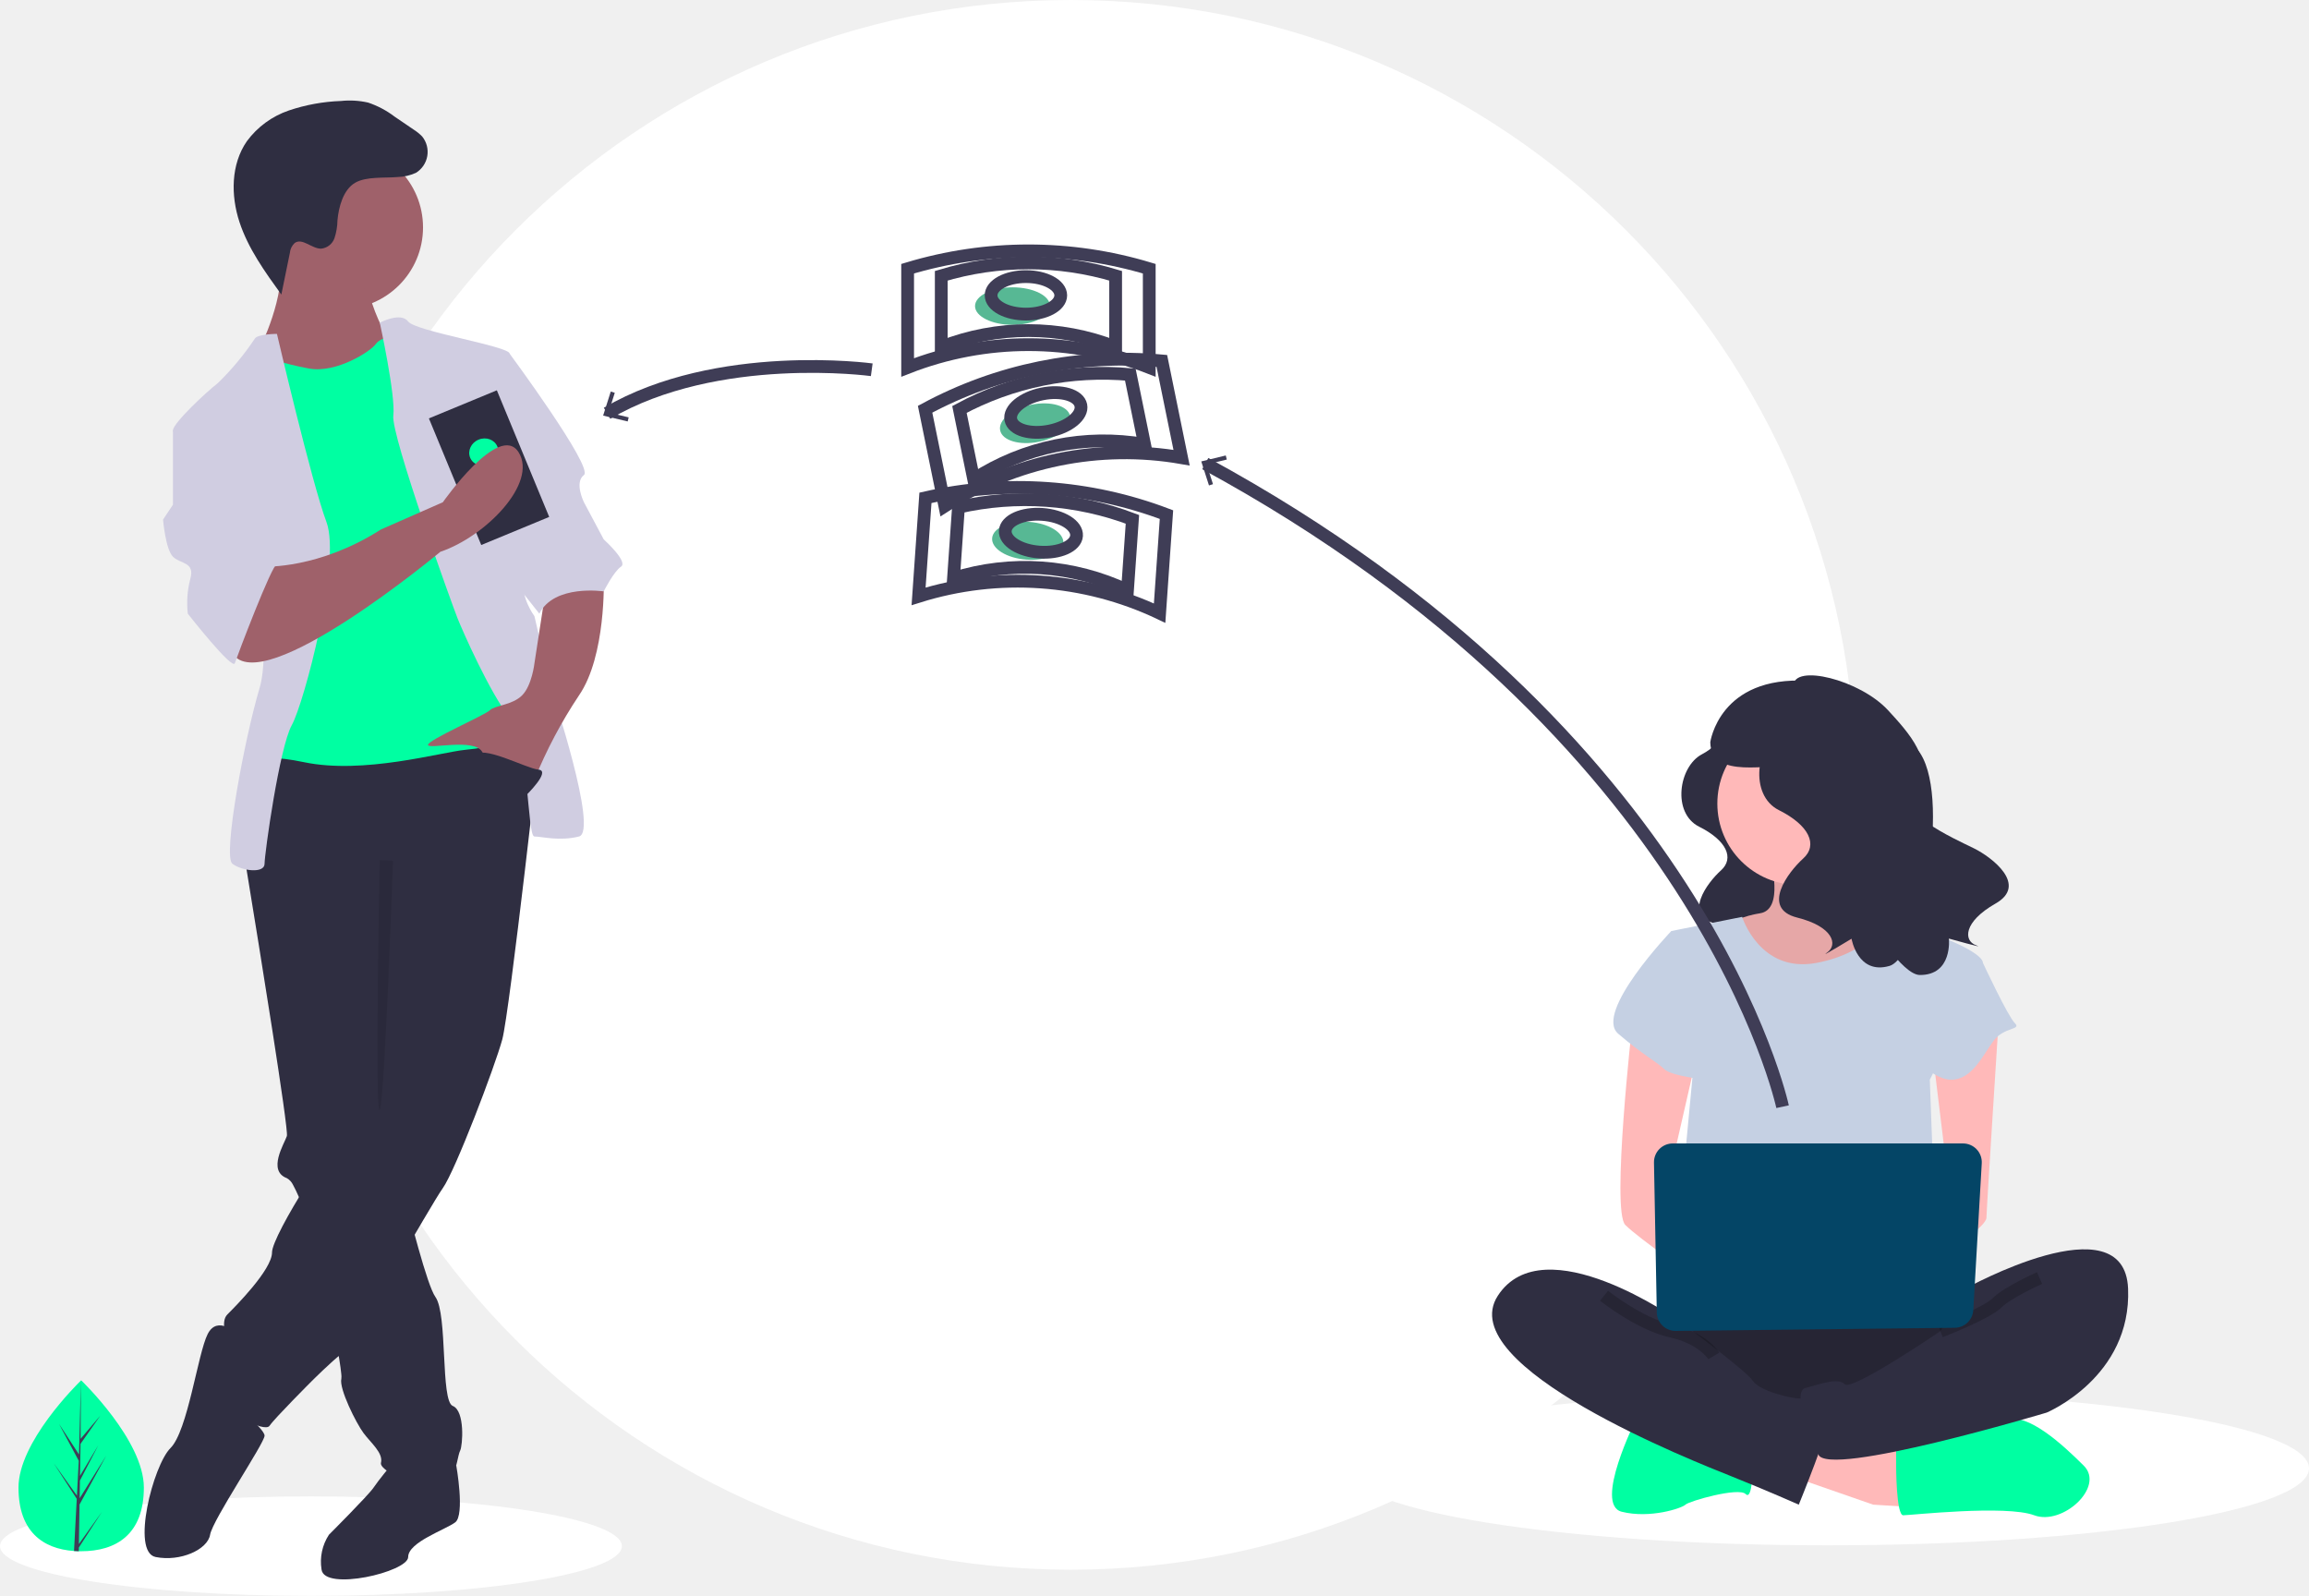
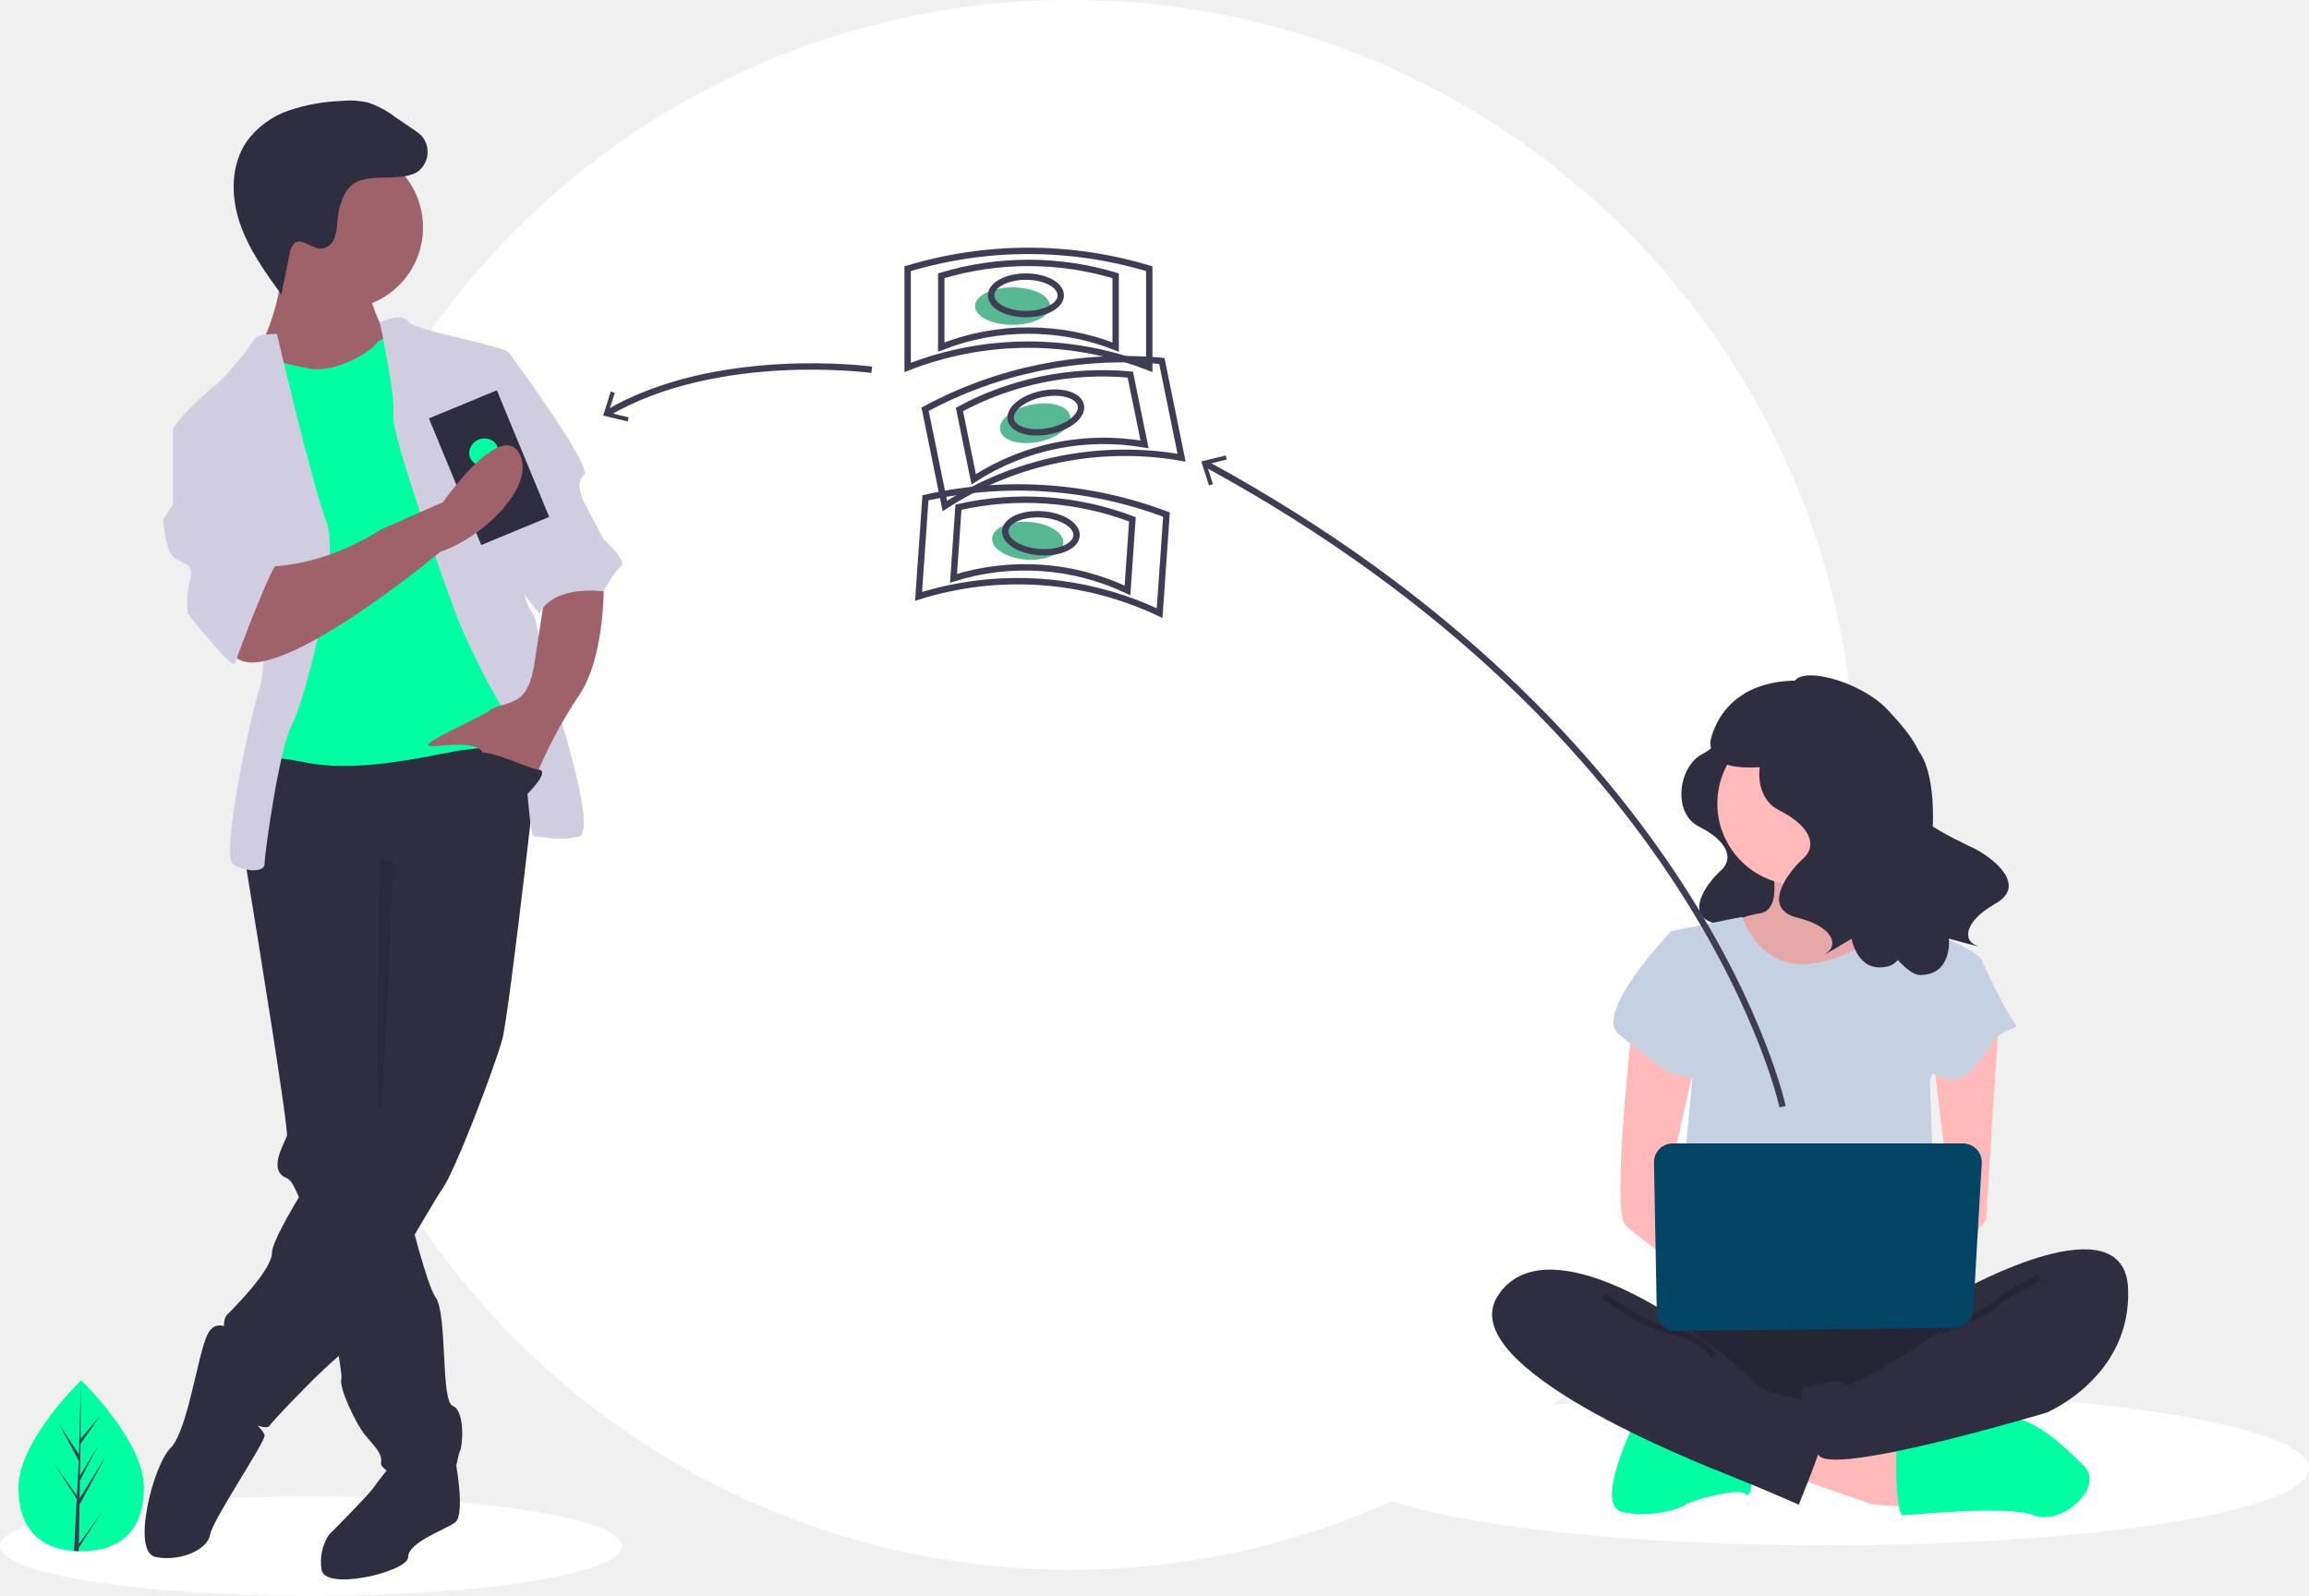
<svg xmlns="http://www.w3.org/2000/svg" width="361.759" height="250.03" viewBox="0 0 361.759 250.03">
  <defs>
-     <style>.a{fill:#fff;}.b{fill:#2f2e41;}.c{fill:#ffb9b9;}.d{opacity:0.1;}.e{fill:#00ffa2;}.f,.h{opacity:0.2;}.g{fill:#c5d0e3;}.h,.j{fill:none;stroke-miterlimit:10;stroke-width:2px;}.h{stroke:#000;}.i{fill:#044566;}.j{stroke:#3f3d56;}.k{fill:#3f3d56;}.l{fill:#9f616a;}.m{fill:#d0cde1;}.n{fill:#57b894;}</style>
+     <style>.a{fill:#fff;}.b{fill:#2f2e41;}.c{fill:#ffb9b9;}.d{opacity:0.1;}.e{fill:#00ffa2;}.f,.h{opacity:0.2;}.g{fill:#c5d0e3;}.h,.j{fill:none;stroke-miterlimit:10;strokeWidth:2px;}.h{stroke:#000;}.i{fill:#044566;}.j{stroke:#3f3d56;}.k{fill:#3f3d56;}.l{fill:#9f616a;}.m{fill:#d0cde1;}.n{fill:#57b894;}</style>
  </defs>
  <g transform="translate(0 -19)">
    <circle class="a" cx="122.964" cy="122.964" r="122.964" transform="translate(44.795 19)" />
    <ellipse class="a" cx="48.717" cy="7.795" rx="48.717" ry="7.795" transform="translate(0 253.44)" />
    <ellipse class="a" cx="75.38" cy="12.061" rx="75.38" ry="12.061" transform="translate(210.999 236.985)" />
    <path class="b" d="M856.979,435.945s.642,2.139-2.995,4.064-4.706,9.2-.428,11.338,5.562,4.92,3.423,6.845-5.99,7.059-.856,8.343,5.776,3.851,4.279,4.92,3.423-1.925,3.423-1.925.856,5.134,5.348,3.851,17.114-25.67,10.7-29.093S856.979,435.945,856.979,435.945Z" transform="translate(-587.348 -302.828)" />
    <path class="c" d="M876.217,492.433s2.219,7.767-1.664,8.321a15.159,15.159,0,0,0-6.657,2.774l7.212,9.431h13.314l8.321-8.321s-11.1-8.321-8.876-13.314S876.217,492.433,876.217,492.433Z" transform="translate(-598.833 -338.661)" />
    <path class="d" d="M876.217,492.433s2.219,7.767-1.664,8.321a15.159,15.159,0,0,0-6.657,2.774l7.212,9.431h13.314l8.321-8.321s-11.1-8.321-8.876-13.314S876.217,492.433,876.217,492.433Z" transform="translate(-598.833 -338.661)" />
    <path class="c" d="M852.787,724.092l12.759,4.438,8.876.555-.555-7.766L855.56,715.9Z" transform="translate(-572.074 -473.793)" />
    <path class="e" d="M953,771.864s0,7.766,1.109,7.766,16.088-1.664,20.526,0,11.1-4.438,7.767-7.766-8.758-8.321-12.146-7.212S953,768.536,953,768.536Z" transform="translate(-655.926 -523.229)" />
    <path class="e" d="M821.5,764.974s-6.657,13.314-2.219,14.424,9.431-.555,9.985-1.11,8.321-2.774,9.431-1.664,1.109-4.438,1.109-4.438Z" transform="translate(-565.199 -523.55)" />
    <path class="b" d="M834.516,709.359s-10.54,14.423-2.774,18.307,44.935,3.883,47.708,0,3.883-16.088,0-17.2S834.516,709.359,834.516,709.359Z" transform="translate(-572.665 -486.242)" />
    <path class="f" d="M834.516,709.359s-10.54,14.423-2.774,18.307,44.935,3.883,47.708,0,3.883-16.088,0-17.2S834.516,709.359,834.516,709.359Z" transform="translate(-572.665 -486.242)" />
    <circle class="c" cx="12.759" cy="12.759" r="12.759" transform="translate(269.063 132.138)" />
    <path class="g" d="M845.987,527.88l11.095-2.219s2.774,8.876,11.65,7.212,11.095-7.212,11.095-7.212,6.657,2.774,7.212,2.774,7.767,2.774,7.767,4.438-8.321,18.307-8.321,18.307l1.11,29.957-41.052-1.109,2.774-29.4Z" transform="translate(-584.136 -363.013)" />
    <path class="c" d="M823.633,576.22s-3.328,29.4-1.109,31.621,11.095,8.321,11.095,8.321v-6.657l-4.438-8.321,4.438-19.416Z" transform="translate(-567.884 -396.929)" />
    <path class="c" d="M978.7,573.692s-1.942,30.234-1.942,31.343-4.993,4.993-6.657,4.993-2.774-2.774-2.774-2.774l3.883-4.438-2.774-22.745Z" transform="translate(-665.535 -395.233)" />
    <path class="b" d="M933.3,690.056s24.964-13.869,25.518,0-12.759,19.416-12.759,19.416-34.395,10.314-35.781,6.544-4.161-9.872-1.942-10.427,4.993-1.664,6.1-.555,14.978-8.321,14.978-8.321Z" transform="translate(-625.403 -469.158)" />
    <path class="h" d="M989.6,697.562s-4.993,2.219-6.657,3.883-8.876,4.438-8.876,4.438" transform="translate(-670.057 -478.328)" />
    <path class="g" d="M830.8,533.512l-3.329-1.11s-12.2,12.759-8.321,16.088,6.1,4.438,7.212,5.547,6.657,1.664,6.657,1.664Z" transform="translate(-565.623 -367.535)" />
    <path class="g" d="M963.3,544.2l4.993,1.109s3.883,8.321,4.993,9.431-1.664.555-3.328,2.774-3.328,6.1-6.657,6.1-7.766-5.548-7.766-5.548Z" transform="translate(-657.621 -375.449)" />
    <path class="b" d="M789.863,701.531s-21.08-14.978-28.292-3.883,31.066,26.073,36.613,28.292,10.54,4.438,10.54,4.438,4.993-12.2,4.993-14.424-3.883-2.219-4.993-2.219-6.1-1.109-7.212-2.774S789.863,701.531,789.863,701.531Z" transform="translate(-526.903 -475.64)" />
    <path class="h" d="M813.966,705.988s5.547,4.438,10.54,5.548,6.657,3.883,6.657,3.883" transform="translate(-562.655 -483.981)" />
    <path class="i" d="M837.731,636.516,838.174,660a2.941,2.941,0,0,0,2.973,2.885l43.711-.491a2.94,2.94,0,0,0,2.9-2.771l1.327-23a2.94,2.94,0,0,0-2.935-3.11H840.671a2.94,2.94,0,0,0-2.94,3Z" transform="translate(-578.597 -435.368)" />
    <path class="b" d="M894.724,423.04s.711,2.37-3.318,4.5-5.214,10.19-.474,12.56,6.161,5.451,3.792,7.583-6.635,7.82-.948,9.242,6.4,4.266,4.74,5.451,3.792-2.133,3.792-2.133.948,5.688,5.924,4.266,9.942-27.268,4.395-33.926C907.468,424.4,894.724,423.04,894.724,423.04Z" transform="translate(-612.22 -294.171)" />
    <path class="b" d="M904.13,412.331c0-3.472,10.388-.977,14.842,3.87,3.084,3.357,7.768,8.407,3.843,11.967s6.728,8.227,9.585,9.642,8.5,5.742,3.4,8.644-5.011,5.833-3.095,6.527-4.226-1.031-4.226-1.031.621,5.733-4.555,5.705-20.024-28.471-16.477-36.378C910.749,413.925,904.13,412.331,904.13,412.331Z" transform="translate(-623.14 -285.901)" />
    <path class="b" d="M879.816,413.221c-13.89-.836-15.284,9.619-15.284,9.619.1,6.051,9.7,3.1,12.374,4,3.22-2.316,9.426-6.7,13.865-9.826A20.992,20.992,0,0,0,879.816,413.221Z" transform="translate(-596.576 -287.552)" />
    <path class="j" d="M714.617,410.675s-12.46-58.395-90.447-100.755" transform="translate(-435.334 -218.287)" />
    <path class="k" d="M575.6,254.891l.156.64-3.154.765.994,3.091-.627.2-1.21-3.764Z" transform="translate(-383.553 -164.532)" />
    <path class="e" d="M78.946,763.024c0,7.4-4.4,9.979-9.82,9.979q-.188,0-.376,0c-.251-.005-.5-.017-.746-.034-4.895-.346-8.7-3.062-8.7-9.94,0-7.118,9.1-16.1,9.78-16.765h0l.04-.038S78.946,755.628,78.946,763.024Z" transform="translate(-56.407 -510.969)" />
    <path class="k" d="M80.008,771.871l3.592-5.019-3.6,5.57-.01.576c-.251-.005-.5-.017-.746-.034l.387-7.4,0-.057.007-.011.036-.7-3.61-5.584,3.621,5.06.008.148.293-5.591-3.09-5.77,3.128,4.788.3-11.591v0l-.051,9.14,3.077-3.624-3.089,4.411-.081,5.006,2.873-4.8-2.885,5.541-.045,2.783,4.17-6.686-4.186,7.657Z" transform="translate(-67.647 -510.969)" />
    <path class="b" d="M222.41,788.27l2.1-1.561s1.391,7.767-.161,8.931-7.37,3.1-7.37,5.431-13.189,5.431-13.577,1.94a7.693,7.693,0,0,1,1.164-5.431s6.207-6.207,6.982-7.37,2.715-3.491,2.715-3.491Z" transform="translate(-153.029 -538.131)" />
    <path class="b" d="M167,489.318s.058.341.159.966c.093.555.221,1.338.376,2.3,1.629,9.942,6.381,39.21,6.059,40.176-.388,1.164-3.1,5.431,0,6.595a2.406,2.406,0,0,1,.966,1.051,22.55,22.55,0,0,1,1.641,3.871,170.1,170.1,0,0,1,4.973,19.912c.5,2.615.842,4.717.943,5.819a3.162,3.162,0,0,1,.012.768c-.388,1.552,2.328,6.983,3.491,8.534s3.1,3.1,2.715,4.655,9.7,5.819,10.862,3.1,1.164-4.267,1.552-5.043.776-6.207-1.164-6.982-.776-14.353-2.715-17.068c-.648-.9-1.637-3.964-2.673-7.646-.407-1.443-.818-2.979-1.222-4.519-1.637-6.311-3.088-12.662-3.088-12.662l.388-45.386-21.335-2.715-.547,1.206-1.09,2.393Z" transform="translate(-128.649 -335.77)" />
    <path class="b" d="M133.854,721.467s-3.1-3.1-4.655,0-3.1,15.129-5.819,17.844-6.207,16.292-2.327,17.068,8.146-1.164,8.534-3.491,8.534-14.353,8.534-15.517-5.431-5.431-5.431-5.431Z" transform="translate(-96.67 -493.44)" />
    <path class="b" d="M205.425,431.027s-5.043,45.386-6.207,49.653-7.37,20.56-9.31,23.275-14.353,24.827-15.9,25.99-4.655,4.267-4.655,4.267-5.819,5.819-6.595,6.982-7.37-2.327-7.758-4.655.388-6.207.776-7.758-.776-3.879.388-5.043,6.982-6.982,6.982-9.7,10.086-18.62,13.965-22.111,3.1-9.31,3.1-9.31V458.957l-21.335-6.595s1.164-18.62,3.879-18.62S201.158,427.536,205.425,431.027Z" transform="translate(-120.528 -298.814)" />
    <circle class="l" cx="12.801" cy="12.801" r="12.801" transform="translate(40.675 41.828)" />
    <path class="l" d="M191.135,214.685s1.552,5.819,3.491,7.37-5.043,8.146-5.043,8.146l-13.189.776-2.327-7.37s4.267-8.534,3.1-13.965S191.135,214.685,191.135,214.685Z" transform="translate(-133.392 -149.97)" />
    <path class="e" d="M191.823,248.18s-3.491.388-4.267,1.552-6.207,4.655-10.474,3.879-6.982-1.94-7.758-1.552S167,260.593,167,260.593l4.267,12.413-.776,34.137-1.164,9.31s-2.327-3.1,6.982-1.164,21.335-1.552,25.214-1.94,10.474-1.552,10.862-3.879-1.164-10.862-1.164-10.862l-6.207-25.99-3.879-13.965Z" transform="translate(-128.649 -176.87)" />
    <path class="m" d="M231.271,241.164s3.281-1.74,4.445-.189,15.9,3.879,15.9,5.043,3.1,32.585,2.327,35.3,1.552,5.819,1.552,5.819l2.715,11.637s7.37,22.111,4.267,22.887-5.819,0-6.982,0-.776-14.741-3.879-18.62-7.37-13.577-8.146-15.517S233,258.819,233.389,255.716,231.271,241.164,231.271,241.164Z" transform="translate(-171.766 -171.605)" />
    <path class="m" d="M149.113,248.18s-3.1,0-3.491.776a42.457,42.457,0,0,1-5.819,6.982c-1.552,1.164-6.982,6.207-6.982,7.37s11.25,9.7,11.25,9.7,4.655,22.887,2.327,30.645-5.819,26.378-4.267,27.542,5.043,1.552,5.043,0,2.328-18.232,4.267-21.723,7.758-25.6,5.431-31.809S149.113,248.18,149.113,248.18Z" transform="translate(-105.723 -176.87)" />
    <path class="l" d="M281.744,364.847s.388,12.025-3.879,18.232a73.72,73.72,0,0,0-6.983,13.189s-6.982-1.94-8.146-4.267-8.534-.388-8.534-1.164,8.922-4.655,9.7-5.431,3.491-.776,5.043-2.328,1.94-5.043,1.94-5.043l1.552-10.086Z" transform="translate(-187.149 -255.134)" />
    <path class="b" d="M187.4,149.131a7.377,7.377,0,0,0,2.871-.657,3.844,3.844,0,0,0,.983-5.692,7.356,7.356,0,0,0-1.364-1.1l-2.949-2.007a14.422,14.422,0,0,0-4.16-2.208,12.987,12.987,0,0,0-4.253-.251,28.737,28.737,0,0,0-8.147,1.481,13.634,13.634,0,0,0-6.6,4.83c-2.5,3.612-2.531,8.484-1.156,12.655s3.987,7.8,6.561,11.36l1.335-6.516a2.4,2.4,0,0,1,.755-1.56c1.2-.854,2.667.9,4.14.888a2.479,2.479,0,0,0,2.1-1.661,9.466,9.466,0,0,0,.465-2.788c.176-2,.873-4.774,2.764-5.875C182.5,149.008,185.419,149.311,187.4,149.131Z" transform="translate(-125.107 -102.395)" />
    <path class="d" d="M232.606,498.722s-1.31,37.9-2.086,39.06,0-39.179,0-39.179Z" transform="translate(-171.031 -344.861)" />
    <path class="m" d="M283.664,257.607h3.1s13.189,17.844,11.637,19.008,0,4.267,0,4.267l3.1,5.819s3.879,3.491,2.715,4.267-2.715,3.879-2.715,3.879-7.758-1.164-10.086,3.491l-5.031-6.352Z" transform="translate(-206.913 -183.194)" />
    <rect class="b" width="11.521" height="21.47" transform="matrix(0.924, -0.382, 0.382, 0.924, 67.198, 84.55)" />
    <ellipse class="e" cx="2.304" cy="2.117" rx="2.304" ry="2.117" transform="matrix(0.924, -0.382, 0.382, 0.924, 72.854, 88.758)" />
    <path class="l" d="M191.112,317.9s-27.93,23.275-32.585,15.9,5.043-13.577,5.043-13.577,8.534.388,18.232-5.819l9.7-4.267s8.853-12.64,11.87-7.827S198.221,315.5,191.112,317.9Z" transform="translate(-122.12 -212.449)" />
    <path class="m" d="M133.926,289.426l-4.267,1.552v11.637l-1.552,2.328s.388,4.655,1.552,5.819,3.491.776,2.715,3.491a14.7,14.7,0,0,0-.388,5.431s6.982,8.922,7.37,7.758,5.819-15.517,6.595-15.517-7.758-22.5-7.758-22.5Z" transform="translate(-102.561 -204.539)" />
    <path class="b" d="M283.945,454.21s4.011-3.879,2.006-4.073S276.963,446.064,275.8,448,283.945,454.21,283.945,454.21Z" transform="translate(-201.569 -310.554)" />
    <ellipse class="n" cx="5.875" cy="2.938" rx="5.875" ry="2.938" transform="translate(152.761 64.015)" />
    <path class="j" d="M520.355,226.938a51.9,51.9,0,0,0-37.855,0V211.467a65.517,65.517,0,0,1,37.855,0Z" transform="translate(-340.298 -150.368)" />
    <path class="j" d="M525.821,227.576a37.46,37.46,0,0,0-27.321,0V216.41a47.286,47.286,0,0,1,27.321,0Z" transform="translate(-351.031 -154.205)" />
    <ellipse class="j" cx="5.456" cy="2.938" rx="5.456" ry="2.938" transform="translate(155.279 62.336)" />
    <ellipse class="n" cx="5.596" cy="2.963" rx="5.596" ry="2.963" transform="matrix(0.98, -0.2, 0.2, 0.98, 156.107, 83.525)" />
    <path class="j" d="M530.995,275.648a51.9,51.9,0,0,0-37.09,7.57l-3.094-15.159a65.518,65.518,0,0,1,37.09-7.57Z" transform="translate(-345.873 -184.942)" />
    <path class="j" d="M536.161,278.076a37.46,37.46,0,0,0-26.769,5.464l-2.233-10.94a47.285,47.285,0,0,1,26.769-5.464Z" transform="translate(-356.84 -189.452)" />
    <ellipse class="j" cx="5.596" cy="2.963" rx="5.596" ry="2.963" transform="matrix(0.98, -0.2, 0.2, 0.98, 157.779, 81.84)" />
    <ellipse class="n" cx="2.963" cy="5.596" rx="2.963" ry="5.596" transform="translate(155.235 106.288) rotate(-86.019)" />
    <path class="j" d="M525.476,340.953a51.9,51.9,0,0,0-37.763-2.628l1.074-15.434a65.518,65.518,0,0,1,37.763,2.628Z" transform="translate(-343.795 -225.894)" />
    <path class="j" d="M531.6,341.313a37.459,37.459,0,0,0-27.255-1.9l.775-11.139a47.287,47.287,0,0,1,27.255,1.9Z" transform="translate(-354.955 -229.812)" />
    <ellipse class="j" cx="2.963" cy="5.596" rx="2.963" ry="5.596" transform="translate(157.296 105.112) rotate(-86.019)" />
    <path class="j" d="M380.909,264.2s-24.193-3.31-41.47,6.815" transform="translate(-244.329 -187.268)" />
    <path class="k" d="M288.272,224.459l.628.2-.982,3.094,3.158.753-.154.641-3.846-.919Z" transform="translate(-192.58 -144.117)" />
  </g>
</svg>
